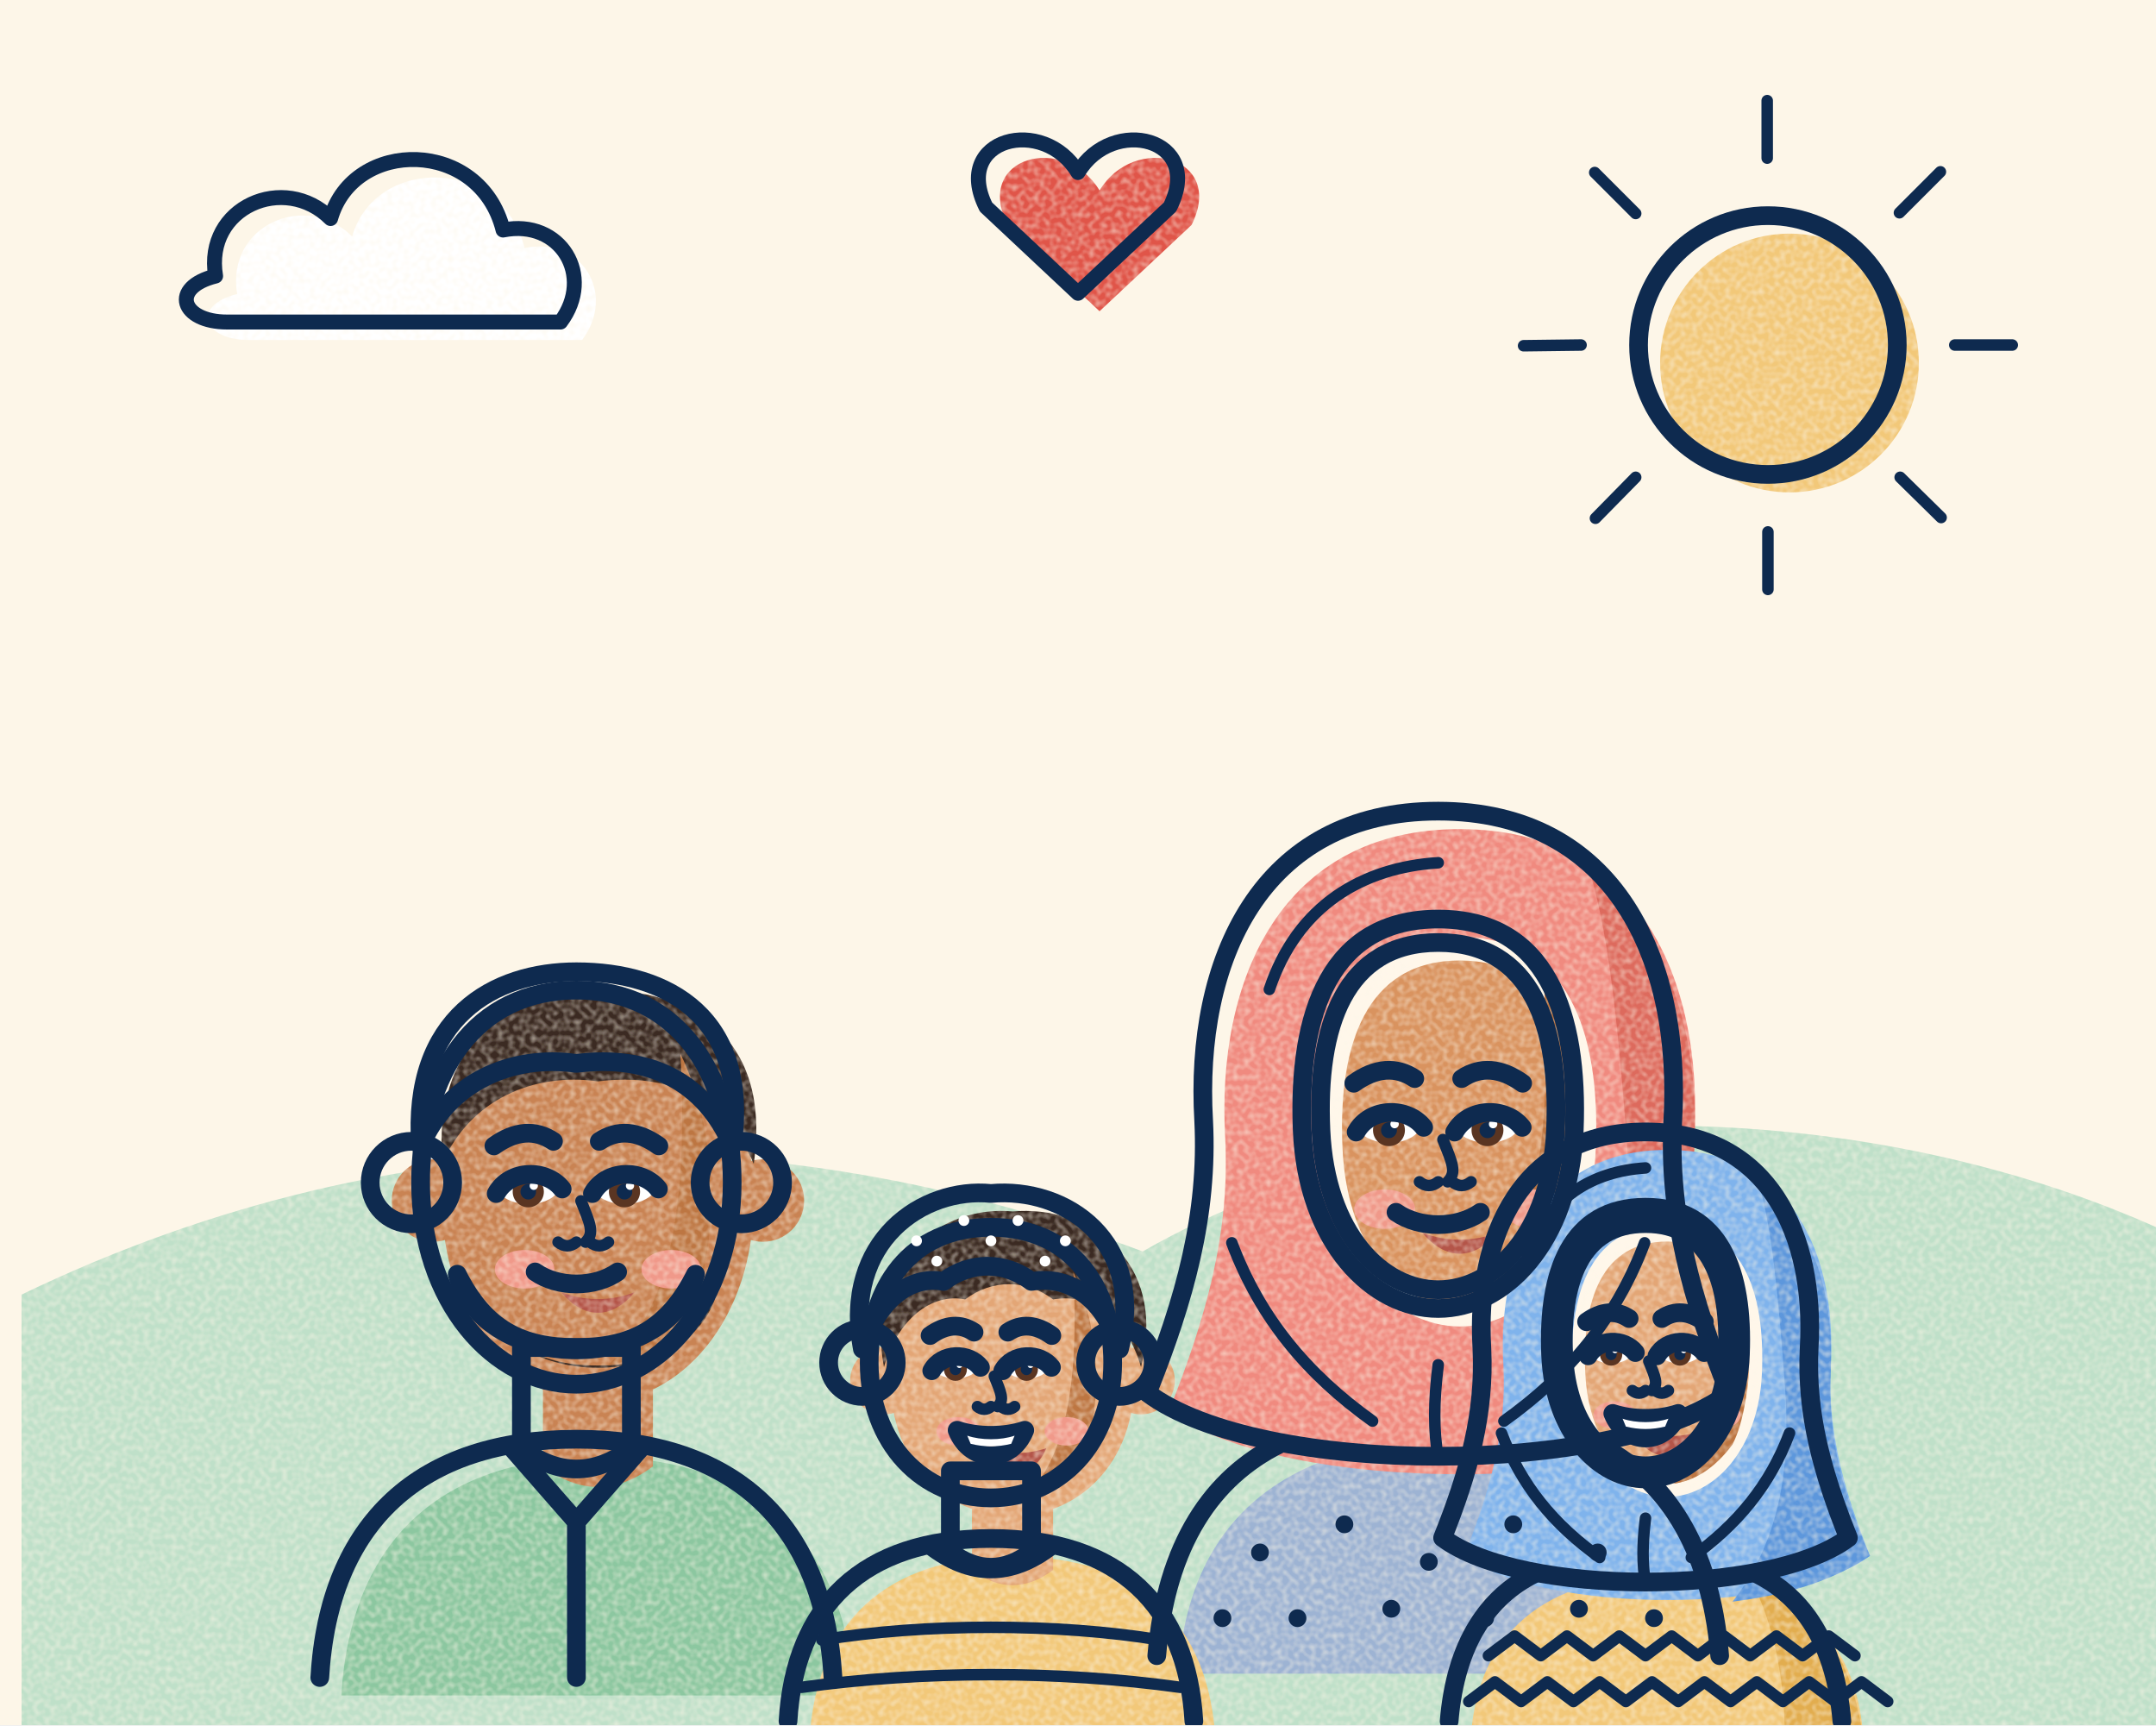
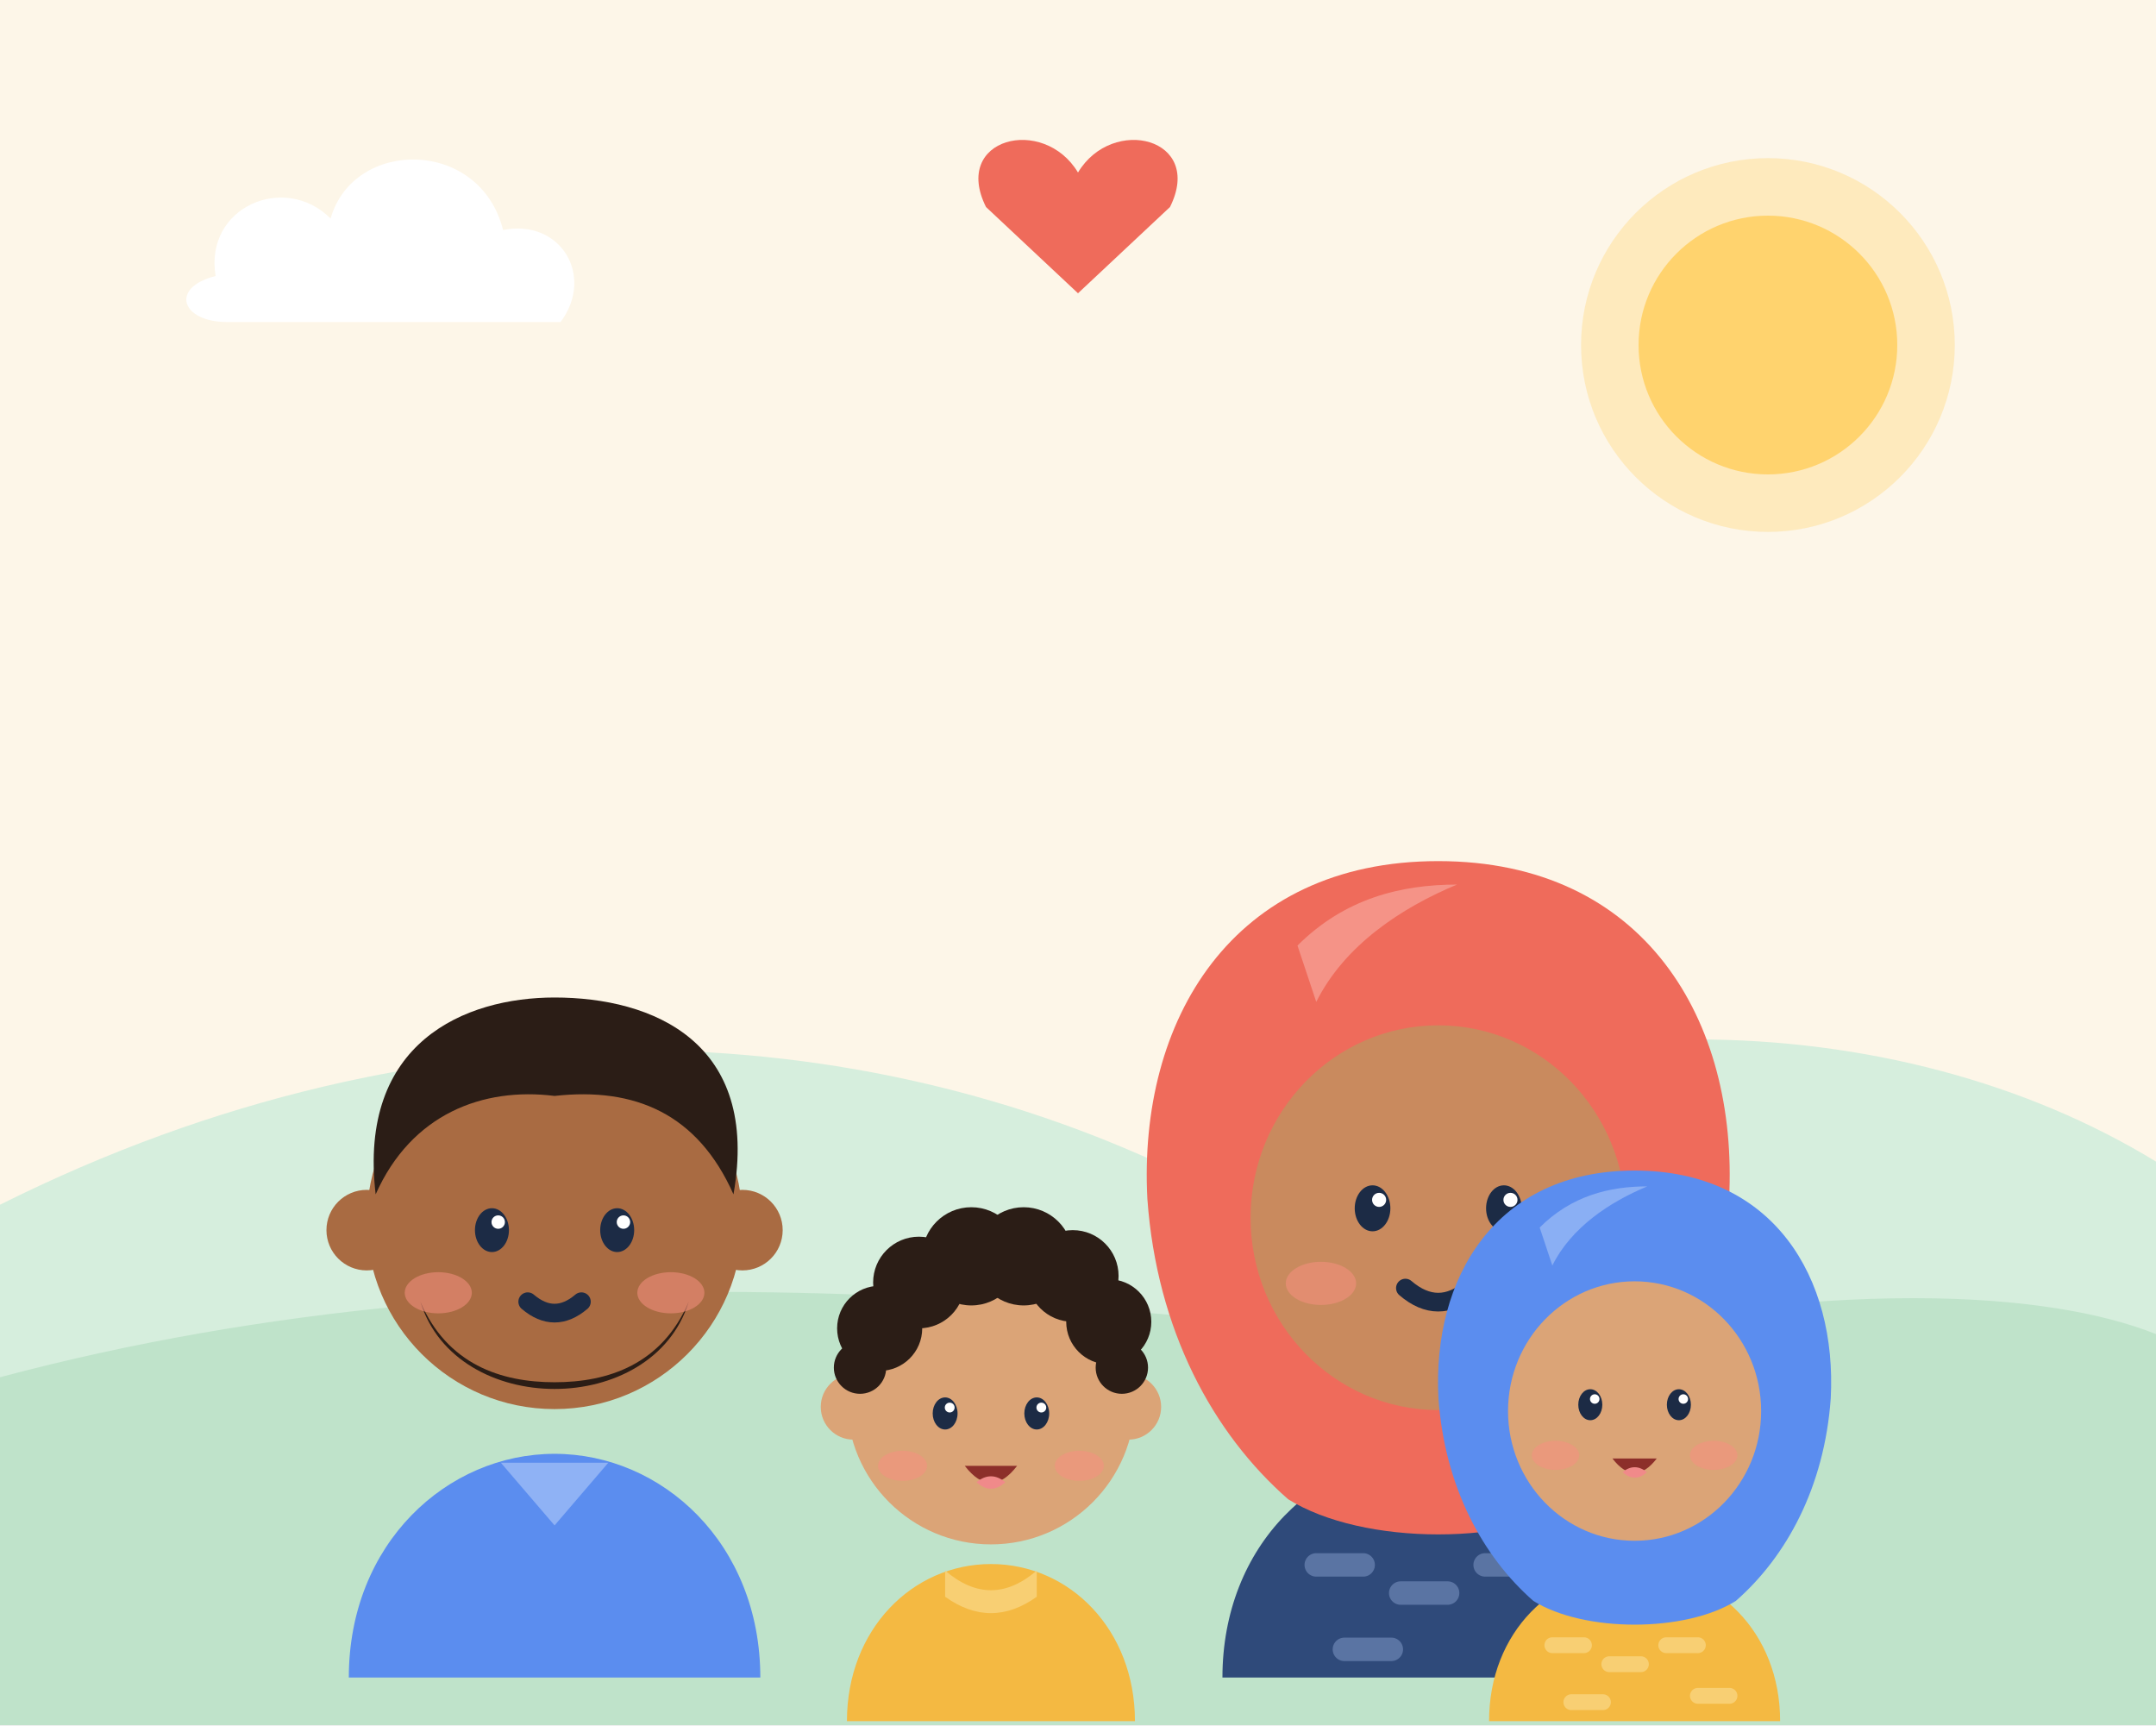
<svg xmlns="http://www.w3.org/2000/svg" viewBox="0 0 300 240" preserveAspectRatio="xMidYMid slice">
-   <defs>
-     <filter id="grain" x="0" y="0" width="100%" height="100%">
-       <feTurbulence type="fractalNoise" baseFrequency="1.3" numOctaves="1" seed="7" result="n" />
-       <feColorMatrix in="n" type="matrix" values="0 0 0 0 0  0 0 0 0 0  0 0 0 0 0  -1.1 0 0 0 1.42" result="m" />
-       <feComposite in="SourceGraphic" in2="m" operator="in" />
-     </filter>
-   </defs>
  <rect width="100%" height="100%" fill="#fdf6e8" />
-   <g transform="translate(3 2.5)" filter="url(#grain)">
-     <g transform="translate(246.0 48.0)">
-       <circle cx="0" cy="0" r="18" fill="#f2c879" />
-     </g>
-     <g transform="translate(30.0 38.4)">
-       <path transform="scale(0.8)" d="M0 0 C -2 -12 12 -18 20 -10 C 24 -24 46 -24 50 -8 C 60 -10 66 0 60 8 L 2 8 C -6 8 -8 2 0 0 Z" fill="#ffffff" />
-     </g>
-     <path d="M0 177.6 C 54.0 151.6 108.0 153.6 156.0 171.6 C 198.0 147.6 258.0 149.6 300.0 169.6 V 999 H 0 Z" fill="#bfe0c9" />
-     <g transform="translate(21.0 92.2) scale(0.759) translate(-6 18) scale(.84)">
-       <path d="M44 200 C 46 166 66 148 100 148 C 134 148 154 166 156 200 Z" fill="#8cc7a0" />
-     </g>
-     <g transform="translate(21.0 92.2) scale(0.759) translate(-6 18) scale(.84)">
-       <path d="M88 128 h24 v22 c -8 6 -16 6 -24 0 Z" fill="#c98352" />
-     </g>
-     <g transform="translate(21.0 92.2) scale(0.759) translate(-6 18) scale(.84)">
-       <circle cx="64" cy="92" r="9" fill="#c98352" />
-     </g>
-     <g transform="translate(21.0 92.2) scale(0.759) translate(-6 18) scale(.84)">
-       <circle cx="136" cy="92" r="9" fill="#c98352" />
-     </g>
-     <g transform="translate(21.0 92.2) scale(0.759) translate(-6 18) scale(.84)">
-       <path d="M100 50 C 78 50 66 68 66 92 C 66 118 82 136 100 136 C 118 136 134 118 134 92 C 134 68 122 50 100 50 Z" fill="#c98352" />
-     </g>
-     <g transform="translate(21.0 92.2) scale(0.759) translate(-6 18) scale(.84)">
-       <path d="M66 84 C 64 56 82 46 100 46 C 120 46 138 56 134 84 C 128 70 116 64 100 66 C 86 64 72 70 66 84 Z" fill="#3b2a22" />
-     </g>
-     <g transform="translate(21.0 92.2) scale(0.759) translate(-6 18) scale(.84)">
-       <path d="M74 112 C 80 134 120 134 126 112 C 120 124 112 128 100 128 C 88 128 80 124 74 112 Z" fill="#3b2a22" />
-     </g>
-     <g transform="translate(21.0 92.2) scale(0.759) translate(-6 18) scale(.84)">
-       <path d="M118 60 C 126 76 127 102 120 116 C 114 124 108 127 102 128 C 114 118 120 98 118 60 Z" fill="#bd7642" />
-     </g>
-     <g transform="translate(21.0 92.2) scale(0.759) translate(-6 18) scale(.84)">
-       <ellipse cx="84" cy="107" rx="6.5" ry="4.2" fill="#f0998a" />
-     </g>
-     <g transform="translate(21.0 92.2) scale(0.759) translate(-6 18) scale(.84)">
-       <ellipse cx="116" cy="107" rx="6.5" ry="4.2" fill="#f0998a" />
-     </g>
-     <g transform="translate(21.0 92.2) scale(0.759) translate(-6 18) scale(.84)">
-       <path d="M92 112 C 97 118 103 118 108 112 C 103 114 97 114 92 112 Z" fill="#b4554a" />
-     </g>
-     <g transform="translate(21.0 92.2) scale(0.759) translate(150 10) scale(.86)">
-       <path d="M40 200 C 42 168 62 150 100 150 C 138 150 158 168 160 200 Z" fill="#9db3d3" />
-     </g>
-     <g transform="translate(21.0 92.2) scale(0.759) translate(150 10) scale(.86)">
-       <path d="M126 152 C 144 158 156 172 160 200 L 136 200 C 136 180 132 164 126 152 Z" fill="#7f98c0" />
-     </g>
-     <g transform="translate(21.0 92.2) scale(0.759) translate(150 10) scale(.86)">
-       <path d="M100 20 C 62 20 48 52 50 86 C 51 106 46 124 38 144 C 62 162 138 162 162 144 C 154 124 149 106 150 86 C 152 52 138 20 100 20 Z" fill="#f08a7f" />
-     </g>
-     <g transform="translate(21.0 92.2) scale(0.759) translate(150 10) scale(.86)">
-       <path d="M128 30 C 146 44 151 66 150 88 C 149 108 154 126 162 144 C 150 152 136 156 120 158 C 134 140 138 118 136 92 C 134 64 132 44 128 30 Z" fill="#dd6a5d" />
-     </g>
-     <g transform="translate(21.0 92.2) scale(0.759) translate(150 10) scale(.86)">
-       <path d="M100 43 C 77 43 70 63 71 88 C 72 112 86 126 100 126 C 114 126 128 112 129 88 C 130 63 123 43 100 43 Z" fill="#fff7ea" />
-     </g>
-     <g transform="translate(21.0 92.2) scale(0.759) translate(150 10) scale(.86)">
-       <path d="M100 48 C 80 48 74 66 75 88 C 76 110 88 122 100 122 C 112 122 124 110 125 88 C 126 66 120 48 100 48 Z" fill="#d9935f" />
-     </g>
-     <g transform="translate(21.0 92.2) scale(0.759) translate(150 10) scale(.86)">
-       <path d="M118 54 C 126 70 127 96 120 110 C 114 118 108 121 102 122 C 114 112 120 92 118 54 Z" fill="#bd7642" />
-     </g>
-     <g transform="translate(21.0 92.2) scale(0.759) translate(150 10) scale(.86)">
-       <ellipse cx="84" cy="101" rx="6.5" ry="4.2" fill="#f0998a" />
-     </g>
-     <g transform="translate(21.0 92.2) scale(0.759) translate(150 10) scale(.86)">
-       <ellipse cx="116" cy="101" rx="6.5" ry="4.2" fill="#f0998a" />
-     </g>
-     <g transform="translate(21.0 92.2) scale(0.759) translate(150 10) scale(.86)">
-       <path d="M92 106 C 97 112 103 112 108 106 C 103 108 97 108 92 106 Z" fill="#b4554a" />
-     </g>
-     <g transform="translate(21.0 92.2) scale(0.759) translate(92 70) scale(.62)">
-       <path d="M40 200 C 42 166 62 146 100 146 C 138 146 158 166 160 200 Z" fill="#f2c879" />
-     </g>
-     <g transform="translate(21.0 92.2) scale(0.759) translate(92 70) scale(.62)">
-       <path d="M88 126 h24 v24 c -8 6 -16 6 -24 0 Z" fill="#e3a676" />
-     </g>
-     <g transform="translate(21.0 92.2) scale(0.759) translate(92 70) scale(.62)">
-       <circle cx="62" cy="94" r="10" fill="#e3a676" />
-     </g>
-     <g transform="translate(21.0 92.2) scale(0.759) translate(92 70) scale(.62)">
-       <circle cx="138" cy="94" r="10" fill="#e3a676" />
-     </g>
-     <g transform="translate(21.0 92.2) scale(0.759) translate(92 70) scale(.62)">
-       <path d="M100 54 C 76 54 64 72 64 94 C 64 118 80 134 100 134 C 120 134 136 118 136 94 C 136 72 124 54 100 54 Z" fill="#e3a676" />
-     </g>
-     <g transform="translate(21.0 92.2) scale(0.759) translate(92 70) scale(.62)">
-       <path d="M62 90 C 56 58 80 42 100 44 C 122 42 146 58 138 90 C 134 76 124 68 112 70 C 104 64 94 64 86 70 C 76 68 66 76 62 90 Z" fill="#3b2a22" />
-     </g>
-     <g transform="translate(21.0 92.2) scale(0.759) translate(92 70) scale(.62)">
-       <path d="M118 62 C 126 78 127 104 120 118 C 114 126 108 129 102 130 C 114 120 120 100 118 62 Z" fill="#bd7642" />
-     </g>
-     <g transform="translate(21.0 92.2) scale(0.759) translate(92 70) scale(.62)">
-       <ellipse cx="84" cy="109" rx="6.5" ry="4.2" fill="#f0998a" />
-     </g>
-     <g transform="translate(21.0 92.2) scale(0.759) translate(92 70) scale(.62)">
-       <ellipse cx="116" cy="109" rx="6.5" ry="4.2" fill="#f0998a" />
-     </g>
-     <g transform="translate(21.0 92.2) scale(0.759) translate(92 70) scale(.62)">
-       <path d="M90 114 C 94 124 106 124 110 114 C 104 116 96 116 90 114 Z" fill="#b4554a" />
-     </g>
-     <g transform="translate(21.0 92.2) scale(0.759) translate(214 74) scale(.6)">
-       <path d="M40 200 C 42 168 62 150 100 150 C 138 150 158 168 160 200 Z" fill="#f2c879" />
-     </g>
-     <g transform="translate(21.0 92.2) scale(0.759) translate(214 74) scale(.6)">
-       <path d="M126 152 C 144 158 156 172 160 200 L 136 200 C 136 180 132 164 126 152 Z" fill="#e2ad4f" />
-     </g>
-     <g transform="translate(21.0 92.2) scale(0.759) translate(214 74) scale(.6)">
-       <path d="M100 20 C 62 20 48 52 50 86 C 51 106 46 124 38 144 C 62 162 138 162 162 144 C 154 124 149 106 150 86 C 152 52 138 20 100 20 Z" fill="#7fb3ec" />
-     </g>
-     <g transform="translate(21.0 92.2) scale(0.759) translate(214 74) scale(.6)">
-       <path d="M128 30 C 146 44 151 66 150 88 C 149 108 154 126 162 144 C 150 152 136 156 120 158 C 134 140 138 118 136 92 C 134 64 132 44 128 30 Z" fill="#5d97dc" />
-     </g>
-     <g transform="translate(21.0 92.2) scale(0.759) translate(214 74) scale(.6)">
-       <path d="M100 43 C 77 43 70 63 71 88 C 72 112 86 126 100 126 C 114 126 128 112 129 88 C 130 63 123 43 100 43 Z" fill="#fff7ea" />
-     </g>
-     <g transform="translate(21.0 92.2) scale(0.759) translate(214 74) scale(.6)">
-       <path d="M100 48 C 80 48 74 66 75 88 C 76 110 88 122 100 122 C 112 122 124 110 125 88 C 126 66 120 48 100 48 Z" fill="#e3a676" />
-     </g>
-     <g transform="translate(21.0 92.2) scale(0.759) translate(214 74) scale(.6)">
-       <path d="M118 54 C 126 70 127 96 120 110 C 114 118 108 121 102 122 C 114 112 120 92 118 54 Z" fill="#bd7642" />
-     </g>
-     <g transform="translate(21.0 92.2) scale(0.759) translate(214 74) scale(.6)">
-       <ellipse cx="84" cy="101" rx="6.5" ry="4.2" fill="#f0998a" />
-     </g>
-     <g transform="translate(21.0 92.2) scale(0.759) translate(214 74) scale(.6)">
-       <ellipse cx="116" cy="101" rx="6.5" ry="4.2" fill="#f0998a" />
-     </g>
-     <g transform="translate(21.0 92.2) scale(0.759) translate(214 74) scale(.6)">
-       <path d="M90 106 C 94 116 106 116 110 106 C 104 108 96 108 90 106 Z" fill="#b4554a" />
-     </g>
-     <g transform="translate(150.0 28.8)">
-       <path transform="scale(0.8)" d="M0 -6 c -6 -10 -22 -6 -16 6 l 16 15 l 16 -15 c 6 -12 -10 -16 -16 -6 z" fill="#e0554a" />
-     </g>
+   <g transform="translate(246.0 48.0)">
+     <circle r="26" opacity=".35" fill="#ffd36e" />
  </g>
-   <g stroke-linecap="round" stroke-linejoin="round" vector-effect="non-scaling-stroke">
-     <g transform="translate(246.0 48.0)">
-       <circle cx="0" cy="0" r="18" fill="none" stroke="#0e2a4f" stroke-width="2.60" />
-     </g>
-     <g transform="translate(246.0 48.0)">
-       <path d="M26.0 0.0 L34.0 0.0 M18.4 18.4 L24.1 24.0 M0.0 26.0 L0.0 34.0 M-18.4 18.4 L-24.0 24.1 M-26.0 0.0 L-34.0 0.1 M-18.4 -18.3 L-24.1 -24.0 M-0.1 -26.0 L-0.1 -34.0 M18.3 -18.4 L24.0 -24.1 " fill="none" stroke="#0e2a4f" stroke-width="1.60" />
-     </g>
-     <g transform="translate(30.0 38.4)">
-       <path transform="scale(0.8)" d="M0 0 C -2 -12 12 -18 20 -10 C 24 -24 46 -24 50 -8 C 60 -10 66 0 60 8 L 2 8 C -6 8 -8 2 0 0 Z" fill="none" stroke="#0e2a4f" stroke-width="2.60" />
-     </g>
-     <g transform="translate(21.0 92.2) scale(0.759) translate(-6 18) scale(.84)">
-       <path d="M44 200 C 46 166 66 148 100 148 C 134 148 154 166 156 200" fill="none" stroke="#0e2a4f" stroke-width="4.08" />
-     </g>
-     <g transform="translate(21.0 92.2) scale(0.759) translate(-6 18) scale(.84)">
-       <path d="M86 150 L 100 166 L 114 150 M100 166 V 200" fill="none" stroke="#0e2a4f" stroke-width="4.08" />
-     </g>
-     <g transform="translate(21.0 92.2) scale(0.759) translate(-6 18) scale(.84)">
-       <circle cx="100" cy="178" r="2" fill="#0e2a4f" />
-       <circle cx="100" cy="190" r="2" fill="#0e2a4f" />
-     </g>
-     <g transform="translate(21.0 92.2) scale(0.759) translate(-6 18) scale(.84)">
-       <path d="M88 128 h24 v22 c -8 6 -16 6 -24 0 Z" fill="none" stroke="#0e2a4f" stroke-width="4.08" />
-     </g>
-     <g transform="translate(21.0 92.2) scale(0.759) translate(-6 18) scale(.84)">
-       <circle cx="64" cy="92" r="9" fill="none" stroke="#0e2a4f" stroke-width="4.08" />
-     </g>
-     <g transform="translate(21.0 92.2) scale(0.759) translate(-6 18) scale(.84)">
-       <circle cx="136" cy="92" r="9" fill="none" stroke="#0e2a4f" stroke-width="4.08" />
-     </g>
-     <g transform="translate(21.0 92.2) scale(0.759) translate(-6 18) scale(.84)">
-       <path d="M100 50 C 78 50 66 68 66 92 C 66 118 82 136 100 136 C 118 136 134 118 134 92 C 134 68 122 50 100 50 Z" fill="none" stroke="#0e2a4f" stroke-width="4.08" />
-     </g>
-     <g transform="translate(21.0 92.2) scale(0.759) translate(-6 18) scale(.84)">
-       <path d="M66 84 C 64 56 82 46 100 46 C 120 46 138 56 134 84 C 128 70 116 64 100 66 C 86 64 72 70 66 84 Z" fill="none" stroke="#0e2a4f" stroke-width="4.08" />
-     </g>
-     <g transform="translate(21.0 92.2) scale(0.759) translate(-6 18) scale(.84)">
-       <path d="M74 112 C 80 134 120 134 126 112 C 120 124 112 128 100 128 C 88 128 80 124 74 112 Z" fill="none" stroke="#0e2a4f" stroke-width="4.08" />
-     </g>
-     <g transform="translate(21.0 92.2) scale(0.759) translate(-6 18) scale(.84)">
-       <path d="M82 84 q7 -5 13 -1 M105 83 q6 -4 13 1" fill="none" stroke="#0e2a4f" stroke-width="4.08" />
-     </g>
-     <g transform="translate(21.0 92.2) scale(0.759) translate(-6 18) scale(.84)">
-       <path d="M83.0 94 C 85.5 89.4 93.5 89.4 96.0 94 C 93.5 97.6 85.5 97.6 83.0 94 Z" fill="#fff" />
-     </g>
-     <g transform="translate(21.0 92.2) scale(0.759) translate(-6 18) scale(.84)">
-       <circle cx="89.5" cy="94" r="3.4" fill="#5a3522" />
-     </g>
-     <g transform="translate(21.0 92.2) scale(0.759) translate(-6 18) scale(.84)">
-       <circle cx="89.5" cy="94" r="1.7" fill="#0e2a4f" />
-     </g>
-     <g transform="translate(21.0 92.2) scale(0.759) translate(-6 18) scale(.84)">
-       <circle cx="90.7" cy="92.7" r="0.9" fill="#fff" />
-     </g>
-     <g transform="translate(21.0 92.2) scale(0.759) translate(-6 18) scale(.84)">
-       <path d="M82.5 94.4 C 85.5 89 93.5 89 96.9 93.4" fill="none" stroke="#0e2a4f" stroke-width="4.08" />
-     </g>
-     <g transform="translate(21.0 92.2) scale(0.759) translate(-6 18) scale(.84)">
-       <path d="M104.0 94 C 106.5 89.4 114.5 89.4 117.0 94 C 114.5 97.6 106.5 97.6 104.0 94 Z" fill="#fff" />
-     </g>
-     <g transform="translate(21.0 92.2) scale(0.759) translate(-6 18) scale(.84)">
-       <circle cx="110.5" cy="94" r="3.4" fill="#5a3522" />
-     </g>
-     <g transform="translate(21.0 92.2) scale(0.759) translate(-6 18) scale(.84)">
-       <circle cx="110.5" cy="94" r="1.7" fill="#0e2a4f" />
-     </g>
-     <g transform="translate(21.0 92.2) scale(0.759) translate(-6 18) scale(.84)">
-       <circle cx="111.7" cy="92.7" r="0.9" fill="#fff" />
-     </g>
-     <g transform="translate(21.0 92.2) scale(0.759) translate(-6 18) scale(.84)">
-       <path d="M103.5 94.4 C 106.5 89 114.5 89 117.9 93.4" fill="none" stroke="#0e2a4f" stroke-width="4.08" />
-     </g>
-     <g transform="translate(21.0 92.2) scale(0.759) translate(-6 18) scale(.84)">
-       <path d="M101 96 C 103 101 104 103 102 105 M96 105 q2 1.6 4 0 M103 105 q2 1.6 4 0" fill="none" stroke="#0e2a4f" stroke-width="2.51" />
-     </g>
-     <g transform="translate(21.0 92.2) scale(0.759) translate(-6 18) scale(.84)">
-       <path d="M91 111.5 C 96 115 104 115 109 111.5" fill="none" stroke="#0e2a4f" stroke-width="4.08" />
-     </g>
-     <g transform="translate(21.0 92.2) scale(0.759) translate(150 10) scale(.86)">
-       <path d="M40 200 C 42 176 52 162 66 155 M160 200 C 158 176 148 162 134 155" fill="none" stroke="#0e2a4f" stroke-width="3.98" />
-     </g>
-     <g transform="translate(21.0 92.2) scale(0.759) translate(150 10) scale(.86)">
-       <circle cx="62" cy="178" r="1.9" fill="#0e2a4f" />
-       <circle cx="80" cy="172" r="1.9" fill="#0e2a4f" />
-       <circle cx="98" cy="180" r="1.9" fill="#0e2a4f" />
-       <circle cx="116" cy="172" r="1.9" fill="#0e2a4f" />
-       <circle cx="134" cy="178" r="1.9" fill="#0e2a4f" />
-       <circle cx="70" cy="192" r="1.9" fill="#0e2a4f" />
-       <circle cx="90" cy="190" r="1.9" fill="#0e2a4f" />
-       <circle cx="110" cy="192" r="1.9" fill="#0e2a4f" />
-       <circle cx="130" cy="190" r="1.9" fill="#0e2a4f" />
-       <circle cx="146" cy="192" r="1.9" fill="#0e2a4f" />
-       <circle cx="54" cy="192" r="1.9" fill="#0e2a4f" />
-     </g>
-     <g transform="translate(21.0 92.2) scale(0.759) translate(150 10) scale(.86)">
-       <path d="M100 20 C 62 20 48 52 50 86 C 51 106 46 124 38 144 C 62 162 138 162 162 144 C 154 124 149 106 150 86 C 152 52 138 20 100 20 Z" fill="none" stroke="#0e2a4f" stroke-width="3.98" />
-     </g>
-     <g transform="translate(21.0 92.2) scale(0.759) translate(150 10) scale(.86)">
-       <path d="M56 112 C 62 128 72 140 86 150 M144 112 C 138 128 128 140 114 150 M100 138 C 99 146 99 152 100 158" fill="none" stroke="#0e2a4f" stroke-width="2.45" />
-     </g>
-     <g transform="translate(21.0 92.2) scale(0.759) translate(150 10) scale(.86)">
-       <path d="M64 58 C 70 40 84 32 100 31" fill="none" stroke="#0e2a4f" stroke-width="2.45" />
-     </g>
-     <g transform="translate(21.0 92.2) scale(0.759) translate(150 10) scale(.86)">
-       <path d="M100 43 C 77 43 70 63 71 88 C 72 112 86 126 100 126 C 114 126 128 112 129 88 C 130 63 123 43 100 43 Z" fill="none" stroke="#0e2a4f" stroke-width="3.98" />
-     </g>
-     <g transform="translate(21.0 92.2) scale(0.759) translate(150 10) scale(.86)">
-       <path d="M100 48 C 80 48 74 66 75 88 C 76 110 88 122 100 122 C 112 122 124 110 125 88 C 126 66 120 48 100 48 Z" fill="none" stroke="#0e2a4f" stroke-width="3.98" />
-     </g>
-     <g transform="translate(21.0 92.2) scale(0.759) translate(150 10) scale(.86)">
-       <path d="M82 78 q7 -5 13 -1 M105 77 q6 -4 13 1" fill="none" stroke="#0e2a4f" stroke-width="3.98" />
-     </g>
-     <g transform="translate(21.0 92.2) scale(0.759) translate(150 10) scale(.86)">
-       <path d="M83.0 88 C 85.5 83.4 93.5 83.4 96.0 88 C 93.5 91.6 85.5 91.6 83.0 88 Z" fill="#fff" />
-     </g>
-     <g transform="translate(21.0 92.2) scale(0.759) translate(150 10) scale(.86)">
-       <circle cx="89.5" cy="88" r="3.4" fill="#5a3522" />
-     </g>
-     <g transform="translate(21.0 92.2) scale(0.759) translate(150 10) scale(.86)">
-       <circle cx="89.5" cy="88" r="1.7" fill="#0e2a4f" />
-     </g>
-     <g transform="translate(21.0 92.2) scale(0.759) translate(150 10) scale(.86)">
-       <circle cx="90.7" cy="86.7" r="0.9" fill="#fff" />
-     </g>
-     <g transform="translate(21.0 92.2) scale(0.759) translate(150 10) scale(.86)">
-       <path d="M82.5 88.4 C 85.5 83 93.5 83 96.9 87.4" fill="none" stroke="#0e2a4f" stroke-width="3.98" />
-     </g>
-     <g transform="translate(21.0 92.2) scale(0.759) translate(150 10) scale(.86)">
-       <path d="M104.0 88 C 106.5 83.4 114.5 83.4 117.0 88 C 114.5 91.6 106.5 91.6 104.0 88 Z" fill="#fff" />
-     </g>
-     <g transform="translate(21.0 92.2) scale(0.759) translate(150 10) scale(.86)">
-       <circle cx="110.5" cy="88" r="3.4" fill="#5a3522" />
-     </g>
-     <g transform="translate(21.0 92.2) scale(0.759) translate(150 10) scale(.86)">
-       <circle cx="110.5" cy="88" r="1.7" fill="#0e2a4f" />
-     </g>
-     <g transform="translate(21.0 92.2) scale(0.759) translate(150 10) scale(.86)">
-       <circle cx="111.7" cy="86.7" r="0.9" fill="#fff" />
-     </g>
-     <g transform="translate(21.0 92.2) scale(0.759) translate(150 10) scale(.86)">
-       <path d="M103.5 88.4 C 106.5 83 114.5 83 117.9 87.4" fill="none" stroke="#0e2a4f" stroke-width="3.98" />
-     </g>
-     <g transform="translate(21.0 92.2) scale(0.759) translate(150 10) scale(.86)">
-       <path d="M101 90 C 103 95 104 97 102 99 M96 99 q2 1.6 4 0 M103 99 q2 1.6 4 0" fill="none" stroke="#0e2a4f" stroke-width="2.45" />
-     </g>
-     <g transform="translate(21.0 92.2) scale(0.759) translate(150 10) scale(.86)">
-       <path d="M91 105.5 C 96 109 104 109 109 105.5" fill="none" stroke="#0e2a4f" stroke-width="3.98" />
-     </g>
-     <g transform="translate(21.0 92.2) scale(0.759) translate(92 70) scale(.62)">
-       <path d="M40 200 C 42 166 62 146 100 146 C 138 146 158 166 160 200" fill="none" stroke="#0e2a4f" stroke-width="5.53" />
-     </g>
-     <g transform="translate(21.0 92.2) scale(0.759) translate(92 70) scale(.62)">
-       <path d="M50 176 C 80 171 120 171 150 176 M44 190 C 80 185 120 185 156 190" fill="none" stroke="#0e2a4f" stroke-width="3.40" />
-     </g>
-     <g transform="translate(21.0 92.2) scale(0.759) translate(92 70) scale(.62)">
-       <path d="M88 126 h24 v24 c -8 6 -16 6 -24 0 Z" fill="none" stroke="#0e2a4f" stroke-width="5.53" />
-     </g>
-     <g transform="translate(21.0 92.2) scale(0.759) translate(92 70) scale(.62)">
-       <path d="M82 148 q18 14 36 0" fill="none" stroke="#0e2a4f" stroke-width="5.53" />
-     </g>
-     <g transform="translate(21.0 92.2) scale(0.759) translate(92 70) scale(.62)">
-       <circle cx="62" cy="94" r="10" fill="none" stroke="#0e2a4f" stroke-width="5.53" />
-     </g>
-     <g transform="translate(21.0 92.2) scale(0.759) translate(92 70) scale(.62)">
-       <circle cx="138" cy="94" r="10" fill="none" stroke="#0e2a4f" stroke-width="5.53" />
-     </g>
-     <g transform="translate(21.0 92.2) scale(0.759) translate(92 70) scale(.62)">
-       <path d="M100 54 C 76 54 64 72 64 94 C 64 118 80 134 100 134 C 120 134 136 118 136 94 C 136 72 124 54 100 54 Z" fill="none" stroke="#0e2a4f" stroke-width="5.53" />
-     </g>
-     <g transform="translate(21.0 92.2) scale(0.759) translate(92 70) scale(.62)">
-       <path d="M62 90 C 56 58 80 42 100 44 C 122 42 146 58 138 90 C 134 76 124 68 112 70 C 104 64 94 64 86 70 C 76 68 66 76 62 90 Z" fill="none" stroke="#0e2a4f" stroke-width="5.53" />
-     </g>
-     <g transform="translate(21.0 92.2) scale(0.759) translate(92 70) scale(.62)">
-       <circle cx="78" cy="58" r="1.6" fill="#fff" />
-       <circle cx="92" cy="52" r="1.6" fill="#fff" />
-       <circle cx="108" cy="52" r="1.6" fill="#fff" />
-       <circle cx="122" cy="58" r="1.6" fill="#fff" />
-       <circle cx="84" cy="64" r="1.6" fill="#fff" />
-       <circle cx="116" cy="64" r="1.6" fill="#fff" />
-       <circle cx="100" cy="58" r="1.6" fill="#fff" />
-     </g>
-     <g transform="translate(21.0 92.2) scale(0.759) translate(92 70) scale(.62)">
-       <path d="M82 86 q7 -5 13 -1 M105 85 q6 -4 13 1" fill="none" stroke="#0e2a4f" stroke-width="5.53" />
-     </g>
-     <g transform="translate(21.0 92.2) scale(0.759) translate(92 70) scale(.62)">
-       <path d="M83.0 96 C 85.5 91.4 93.5 91.4 96.0 96 C 93.5 99.6 85.5 99.6 83.0 96 Z" fill="#fff" />
-     </g>
-     <g transform="translate(21.0 92.2) scale(0.759) translate(92 70) scale(.62)">
-       <circle cx="89.5" cy="96" r="3.4" fill="#5a3522" />
-     </g>
-     <g transform="translate(21.0 92.2) scale(0.759) translate(92 70) scale(.62)">
-       <circle cx="89.5" cy="96" r="1.7" fill="#0e2a4f" />
-     </g>
-     <g transform="translate(21.0 92.2) scale(0.759) translate(92 70) scale(.62)">
-       <circle cx="90.7" cy="94.7" r="0.9" fill="#fff" />
-     </g>
-     <g transform="translate(21.0 92.2) scale(0.759) translate(92 70) scale(.62)">
-       <path d="M82.5 96.4 C 85.5 91 93.5 91 96.9 95.4" fill="none" stroke="#0e2a4f" stroke-width="5.53" />
-     </g>
-     <g transform="translate(21.0 92.2) scale(0.759) translate(92 70) scale(.62)">
-       <path d="M104.0 96 C 106.5 91.4 114.5 91.4 117.0 96 C 114.5 99.6 106.5 99.6 104.0 96 Z" fill="#fff" />
-     </g>
-     <g transform="translate(21.0 92.2) scale(0.759) translate(92 70) scale(.62)">
-       <circle cx="110.5" cy="96" r="3.4" fill="#5a3522" />
-     </g>
-     <g transform="translate(21.0 92.2) scale(0.759) translate(92 70) scale(.62)">
-       <circle cx="110.5" cy="96" r="1.7" fill="#0e2a4f" />
-     </g>
-     <g transform="translate(21.0 92.2) scale(0.759) translate(92 70) scale(.62)">
-       <circle cx="111.7" cy="94.7" r="0.9" fill="#fff" />
-     </g>
-     <g transform="translate(21.0 92.2) scale(0.759) translate(92 70) scale(.62)">
-       <path d="M103.5 96.4 C 106.5 91 114.5 91 117.9 95.4" fill="none" stroke="#0e2a4f" stroke-width="5.53" />
-     </g>
-     <g transform="translate(21.0 92.2) scale(0.759) translate(92 70) scale(.62)">
-       <path d="M101 98 C 103 103 104 105 102 107 M96 107 q2 1.6 4 0 M103 107 q2 1.6 4 0" fill="none" stroke="#0e2a4f" stroke-width="3.40" />
-     </g>
-     <g transform="translate(21.0 92.2) scale(0.759) translate(92 70) scale(.62)">
-       <path d="M90 114 C 94 124 106 124 110 114 C 104 116 96 116 90 114 Z" fill="none" stroke="#0e2a4f" stroke-width="5.53" />
-     </g>
-     <g transform="translate(21.0 92.2) scale(0.759) translate(92 70) scale(.62)">
-       <path d="M93 115.6 C 97 117 103 117 107 115.6 L 106 118 C 102 119 98 119 94 118 Z" fill="#fff" />
-     </g>
-     <g transform="translate(21.0 92.2) scale(0.759) translate(214 74) scale(.6)">
-       <path d="M40 200 C 42 176 52 162 66 155 M160 200 C 158 176 148 162 134 155" fill="none" stroke="#0e2a4f" stroke-width="5.71" />
-     </g>
-     <g transform="translate(21.0 92.2) scale(0.759) translate(214 74) scale(.6)">
-       <path d="M52 180 l8 -6 8 6 8 -6 8 6 8 -6 8 6 8 -6 8 6 8 -6 8 6 8 -6 8 6 8 -6 8 6" fill="none" stroke="#0e2a4f" stroke-width="3.51" />
-     </g>
-     <g transform="translate(21.0 92.2) scale(0.759) translate(214 74) scale(.6)">
-       <path d="M46 194 l8 -6 8 6 8 -6 8 6 8 -6 8 6 8 -6 8 6 8 -6 8 6 8 -6 8 6 8 -6 8 6 8 -6 8 6" fill="none" stroke="#0e2a4f" stroke-width="3.51" />
-     </g>
-     <g transform="translate(21.0 92.2) scale(0.759) translate(214 74) scale(.6)">
-       <path d="M100 20 C 62 20 48 52 50 86 C 51 106 46 124 38 144 C 62 162 138 162 162 144 C 154 124 149 106 150 86 C 152 52 138 20 100 20 Z" fill="none" stroke="#0e2a4f" stroke-width="5.71" />
-     </g>
-     <g transform="translate(21.0 92.2) scale(0.759) translate(214 74) scale(.6)">
-       <path d="M56 112 C 62 128 72 140 86 150 M144 112 C 138 128 128 140 114 150 M100 138 C 99 146 99 152 100 158" fill="none" stroke="#0e2a4f" stroke-width="3.51" />
-     </g>
-     <g transform="translate(21.0 92.2) scale(0.759) translate(214 74) scale(.6)">
-       <path d="M64 58 C 70 40 84 32 100 31" fill="none" stroke="#0e2a4f" stroke-width="3.51" />
-     </g>
-     <g transform="translate(21.0 92.2) scale(0.759) translate(214 74) scale(.6)">
-       <path d="M100 43 C 77 43 70 63 71 88 C 72 112 86 126 100 126 C 114 126 128 112 129 88 C 130 63 123 43 100 43 Z" fill="none" stroke="#0e2a4f" stroke-width="5.71" />
-     </g>
-     <g transform="translate(21.0 92.2) scale(0.759) translate(214 74) scale(.6)">
-       <path d="M100 48 C 80 48 74 66 75 88 C 76 110 88 122 100 122 C 112 122 124 110 125 88 C 126 66 120 48 100 48 Z" fill="none" stroke="#0e2a4f" stroke-width="5.71" />
-     </g>
-     <g transform="translate(21.0 92.2) scale(0.759) translate(214 74) scale(.6)">
-       <path d="M82 78 q7 -5 13 -1 M105 77 q6 -4 13 1" fill="none" stroke="#0e2a4f" stroke-width="5.71" />
-     </g>
-     <g transform="translate(21.0 92.2) scale(0.759) translate(214 74) scale(.6)">
-       <path d="M83.0 88 C 85.5 83.4 93.5 83.4 96.0 88 C 93.5 91.6 85.5 91.6 83.0 88 Z" fill="#fff" />
-     </g>
-     <g transform="translate(21.0 92.2) scale(0.759) translate(214 74) scale(.6)">
-       <circle cx="89.5" cy="88" r="3.4" fill="#5a3522" />
-     </g>
-     <g transform="translate(21.0 92.2) scale(0.759) translate(214 74) scale(.6)">
-       <circle cx="89.5" cy="88" r="1.7" fill="#0e2a4f" />
-     </g>
-     <g transform="translate(21.0 92.2) scale(0.759) translate(214 74) scale(.6)">
-       <circle cx="90.7" cy="86.7" r="0.9" fill="#fff" />
-     </g>
-     <g transform="translate(21.0 92.2) scale(0.759) translate(214 74) scale(.6)">
-       <path d="M82.5 88.4 C 85.5 83 93.5 83 96.9 87.4" fill="none" stroke="#0e2a4f" stroke-width="5.71" />
-     </g>
-     <g transform="translate(21.0 92.2) scale(0.759) translate(214 74) scale(.6)">
-       <path d="M104.0 88 C 106.5 83.4 114.5 83.4 117.0 88 C 114.5 91.6 106.5 91.6 104.0 88 Z" fill="#fff" />
-     </g>
-     <g transform="translate(21.0 92.2) scale(0.759) translate(214 74) scale(.6)">
-       <circle cx="110.5" cy="88" r="3.4" fill="#5a3522" />
-     </g>
-     <g transform="translate(21.0 92.2) scale(0.759) translate(214 74) scale(.6)">
-       <circle cx="110.5" cy="88" r="1.7" fill="#0e2a4f" />
-     </g>
-     <g transform="translate(21.0 92.2) scale(0.759) translate(214 74) scale(.6)">
-       <circle cx="111.7" cy="86.7" r="0.9" fill="#fff" />
-     </g>
-     <g transform="translate(21.0 92.2) scale(0.759) translate(214 74) scale(.6)">
-       <path d="M103.5 88.4 C 106.5 83 114.5 83 117.9 87.4" fill="none" stroke="#0e2a4f" stroke-width="5.71" />
-     </g>
-     <g transform="translate(21.0 92.2) scale(0.759) translate(214 74) scale(.6)">
-       <path d="M101 90 C 103 95 104 97 102 99 M96 99 q2 1.6 4 0 M103 99 q2 1.6 4 0" fill="none" stroke="#0e2a4f" stroke-width="3.51" />
-     </g>
-     <g transform="translate(21.0 92.2) scale(0.759) translate(214 74) scale(.6)">
-       <path d="M90 106 C 94 116 106 116 110 106 C 104 108 96 108 90 106 Z" fill="none" stroke="#0e2a4f" stroke-width="5.71" />
-     </g>
-     <g transform="translate(21.0 92.2) scale(0.759) translate(214 74) scale(.6)">
-       <path d="M93 107.6 C 97 109 103 109 107 107.6 L 106 110 C 102 111 98 111 94 110 Z" fill="#fff" />
-     </g>
-     <g transform="translate(150.0 28.8)">
-       <path transform="scale(0.8)" d="M0 -6 c -6 -10 -22 -6 -16 6 l 16 15 l 16 -15 c 6 -12 -10 -16 -16 -6 z" fill="none" stroke="#0e2a4f" stroke-width="2.60" />
-     </g>
+   <g transform="translate(246.0 48.0)">
+     <circle r="18" fill="#ffd36e" />
+   </g>
+   <g transform="translate(30.0 38.4)">
+     <path transform="scale(0.8)" d="M0 0 C -2 -12 12 -18 20 -10 C 24 -24 46 -24 50 -8 C 60 -10 66 0 60 8 L 2 8 C -6 8 -8 2 0 0 Z" fill="#ffffff" />
+   </g>
+   <path d="M0 167.6 C 60.0 137.6 120.0 141.6 165.0 163.6 C 210.0 137.6 264.0 139.6 300.0 161.6 V 999 H 0 Z" fill="#d6eedd" />
+   <path d="M0 191.6 C 75.0 171.6 150.0 181.6 210.0 187.6 C 255.0 177.6 285.0 179.6 300.0 185.6 V 999 H 0 Z" fill="#bfe3ca" />
+   <g transform="translate(21.0 92.2) scale(0.759) translate(-8.0 22.0) scale(0.820)">
+     <path d="M54 200 C 54 170 76 150 100 150 C 124 150 146 170 146 200 Z" fill="#5b8def" />
+   </g>
+   <g transform="translate(21.0 92.2) scale(0.759) translate(-8.0 22.0) scale(0.820)">
+     <path d="M88 152 L 100 166 L 112 152 Z" fill="#8fb2f5" />
+   </g>
+   <g transform="translate(21.0 92.2) scale(0.759) translate(-8.0 22.0) scale(0.820)">
+     <circle cx="58" cy="100" r="9" fill="#a96b42" />
+   </g>
+   <g transform="translate(21.0 92.2) scale(0.759) translate(-8.0 22.0) scale(0.820)">
+     <circle cx="142" cy="100" r="9" fill="#a96b42" />
+   </g>
+   <g transform="translate(21.0 92.2) scale(0.759) translate(-8.0 22.0) scale(0.820)">
+     <circle cx="100" cy="98" r="42" fill="#a96b42" />
+   </g>
+   <g transform="translate(21.0 92.2) scale(0.759) translate(-8.0 22.0) scale(0.820)">
+     <path d="M60 92 C 56 58 80 48 100 48 C 122 48 146 58 140 92 C 132 74 118 68 100 70 C 84 68 68 74 60 92 Z" fill="#2b1d16" />
+   </g>
+   <g transform="translate(21.0 92.2) scale(0.759) translate(-8.0 22.0) scale(0.820)">
+     <path d="M70 116 C 78 142 122 142 130 116 C 124 130 112 134 100 134 C 88 134 76 130 70 116 Z" fill="#2b1d16" />
+   </g>
+   <g transform="translate(21.0 92.2) scale(0.759) translate(-8.0 22.0) scale(0.820)">
+     <ellipse cx="86" cy="100" rx="3.8" ry="4.9" fill="#1c2b45" />
+   </g>
+   <g transform="translate(21.0 92.2) scale(0.759) translate(-8.0 22.0) scale(0.820)">
+     <circle cx="87.4" cy="98.2" r="1.5" fill="#fff" />
+   </g>
+   <g transform="translate(21.0 92.2) scale(0.759) translate(-8.0 22.0) scale(0.820)">
+     <ellipse cx="114" cy="100" rx="3.8" ry="4.9" fill="#1c2b45" />
+   </g>
+   <g transform="translate(21.0 92.2) scale(0.759) translate(-8.0 22.0) scale(0.820)">
+     <circle cx="115.4" cy="98.2" r="1.5" fill="#fff" />
+   </g>
+   <g transform="translate(21.0 92.2) scale(0.759) translate(-8.0 22.0) scale(0.820)">
+     <ellipse cx="74" cy="114" rx="7.5" ry="4.6" opacity=".55" fill="#f58f80" />
+   </g>
+   <g transform="translate(21.0 92.2) scale(0.759) translate(-8.0 22.0) scale(0.820)">
+     <ellipse cx="126" cy="114" rx="7.5" ry="4.6" opacity=".55" fill="#f58f80" />
+   </g>
+   <g transform="translate(21.0 92.2) scale(0.759) translate(-8.0 22.0) scale(0.820)">
+     <path d="M94 116 q6 5.1 12 0" fill="none" stroke="#1c2b45" stroke-width="4.18" stroke-linecap="round" stroke-linejoin="round" />
+   </g>
+   <g transform="translate(21.0 92.2) scale(0.759) translate(150.0 14.0) scale(0.860)">
+     <path d="M54 200 C 54 172 74 152 100 152 C 126 152 146 172 146 200 Z" fill="#2f4a7a" />
+   </g>
+   <g transform="translate(21.0 92.2) scale(0.759) translate(150.0 14.0) scale(0.860)">
+     <path d="M74 176 h10 M92 182 h10 M110 176 h10 M120 192 h10 M80 194 h10" stroke="#5a74a3" stroke-width="5" stroke-linecap="round" fill="#5a74a3" />
+   </g>
+   <g transform="translate(21.0 92.2) scale(0.759) translate(150.0 14.0) scale(0.860)">
+     <path d="M100 26 C 56 26 36 60 38 98 C 40 126 52 148 68 162 C 84 172 116 172 132 162 C 148 148 160 126 162 98 C 164 60 144 26 100 26 Z" fill="#ef6b5b" />
+   </g>
+   <g transform="translate(21.0 92.2) scale(0.759) translate(150.0 14.0) scale(0.860)">
+     <path d="M70 44 C 80 34 92 31 104 31 C 92 36 80 44 74 56 Z" opacity=".9" fill="#f6988c" />
+   </g>
+   <g transform="translate(21.0 92.2) scale(0.759) translate(150.0 14.0) scale(0.860)">
+     <ellipse cx="100" cy="102" rx="40" ry="41" fill="#c98a5e" />
+   </g>
+   <g transform="translate(21.0 92.2) scale(0.759) translate(150.0 14.0) scale(0.860)">
+     <ellipse cx="86" cy="100" rx="3.8" ry="4.9" fill="#1c2b45" />
+   </g>
+   <g transform="translate(21.0 92.2) scale(0.759) translate(150.0 14.0) scale(0.860)">
+     <circle cx="87.4" cy="98.2" r="1.5" fill="#fff" />
+   </g>
+   <g transform="translate(21.0 92.2) scale(0.759) translate(150.0 14.0) scale(0.860)">
+     <ellipse cx="114" cy="100" rx="3.8" ry="4.9" fill="#1c2b45" />
+   </g>
+   <g transform="translate(21.0 92.2) scale(0.759) translate(150.0 14.0) scale(0.860)">
+     <circle cx="115.4" cy="98.2" r="1.5" fill="#fff" />
+   </g>
+   <g transform="translate(21.0 92.2) scale(0.759) translate(150.0 14.0) scale(0.860)">
+     <ellipse cx="75" cy="116" rx="7.5" ry="4.6" opacity=".55" fill="#f58f80" />
+   </g>
+   <g transform="translate(21.0 92.2) scale(0.759) translate(150.0 14.0) scale(0.860)">
+     <ellipse cx="125" cy="116" rx="7.5" ry="4.6" opacity=".55" fill="#f58f80" />
+   </g>
+   <g transform="translate(21.0 92.2) scale(0.759) translate(150.0 14.0) scale(0.860)">
+     <path d="M93 117 q7 6.0 14 0" fill="none" stroke="#1c2b45" stroke-width="3.98" stroke-linecap="round" stroke-linejoin="round" />
+   </g>
+   <g transform="translate(21.0 92.2) scale(0.759) translate(94.0 74.0) scale(0.600)">
+     <path d="M56 200 C 56 172 76 152 100 152 C 124 152 144 172 144 200 Z" fill="#f4b942" />
+   </g>
+   <g transform="translate(21.0 92.2) scale(0.759) translate(94.0 74.0) scale(0.600)">
+     <path d="M86 154 q14 12 28 0 v8 q-14 10 -28 0 Z" fill="#f8cf73" />
+   </g>
+   <g transform="translate(21.0 92.2) scale(0.759) translate(94.0 74.0) scale(0.600)">
+     <circle cx="58" cy="104" r="10" fill="#dba477" />
+   </g>
+   <g transform="translate(21.0 92.2) scale(0.759) translate(94.0 74.0) scale(0.600)">
+     <circle cx="142" cy="104" r="10" fill="#dba477" />
+   </g>
+   <g transform="translate(21.0 92.2) scale(0.759) translate(94.0 74.0) scale(0.600)">
+     <circle cx="100" cy="102" r="44" fill="#dba477" />
+   </g>
+   <g transform="translate(21.0 92.2) scale(0.759) translate(94.0 74.0) scale(0.600)">
+     <circle cx="66" cy="80" r="13" fill="#2b1d16" />
+     <circle cx="78" cy="66" r="14" fill="#2b1d16" />
+     <circle cx="94" cy="58" r="15" fill="#2b1d16" />
+     <circle cx="110" cy="58" r="15" fill="#2b1d16" />
+     <circle cx="125" cy="64" r="14" fill="#2b1d16" />
+     <circle cx="136" cy="78" r="13" fill="#2b1d16" />
+     <circle cx="140" cy="92" r="8" fill="#2b1d16" />
+     <circle cx="60" cy="92" r="8" fill="#2b1d16" />
+   </g>
+   <g transform="translate(21.0 92.2) scale(0.759) translate(94.0 74.0) scale(0.600)">
+     <ellipse cx="86" cy="106" rx="3.8" ry="4.9" fill="#1c2b45" />
+   </g>
+   <g transform="translate(21.0 92.2) scale(0.759) translate(94.0 74.0) scale(0.600)">
+     <circle cx="87.4" cy="104.2" r="1.5" fill="#fff" />
+   </g>
+   <g transform="translate(21.0 92.2) scale(0.759) translate(94.0 74.0) scale(0.600)">
+     <ellipse cx="114" cy="106" rx="3.8" ry="4.9" fill="#1c2b45" />
+   </g>
+   <g transform="translate(21.0 92.2) scale(0.759) translate(94.0 74.0) scale(0.600)">
+     <circle cx="115.4" cy="104.2" r="1.5" fill="#fff" />
+   </g>
+   <g transform="translate(21.0 92.2) scale(0.759) translate(94.0 74.0) scale(0.600)">
+     <ellipse cx="73" cy="122" rx="7.5" ry="4.6" opacity=".55" fill="#f58f80" />
+   </g>
+   <g transform="translate(21.0 92.2) scale(0.759) translate(94.0 74.0) scale(0.600)">
+     <ellipse cx="127" cy="122" rx="7.5" ry="4.6" opacity=".55" fill="#f58f80" />
+   </g>
+   <g transform="translate(21.0 92.2) scale(0.759) translate(94.0 74.0) scale(0.600)">
+     <path d="M92 122 q8 10.4 16 0 Z" fill="#8c2f2a" />
+   </g>
+   <g transform="translate(21.0 92.2) scale(0.759) translate(94.0 74.0) scale(0.600)">
+     <path d="M95.6 127.0 q4.4 4.0 8.8 0 q-4.4 -3.6 -8.8 0 Z" fill="#f08a8a" />
+   </g>
+   <g transform="translate(21.0 92.2) scale(0.759) translate(214.0 78.0) scale(0.580)">
+     <path d="M54 200 C 54 172 74 152 100 152 C 126 152 146 172 146 200 Z" fill="#f4b942" />
+   </g>
+   <g transform="translate(21.0 92.2) scale(0.759) translate(214.0 78.0) scale(0.580)">
+     <path d="M74 176 h10 M92 182 h10 M110 176 h10 M120 192 h10 M80 194 h10" stroke="#f8cf73" stroke-width="5" stroke-linecap="round" fill="#f8cf73" />
+   </g>
+   <g transform="translate(21.0 92.2) scale(0.759) translate(214.0 78.0) scale(0.580)">
+     <path d="M100 26 C 56 26 36 60 38 98 C 40 126 52 148 68 162 C 84 172 116 172 132 162 C 148 148 160 126 162 98 C 164 60 144 26 100 26 Z" fill="#5b8def" />
+   </g>
+   <g transform="translate(21.0 92.2) scale(0.759) translate(214.0 78.0) scale(0.580)">
+     <path d="M70 44 C 80 34 92 31 104 31 C 92 36 80 44 74 56 Z" opacity=".9" fill="#8fb2f5" />
+   </g>
+   <g transform="translate(21.0 92.2) scale(0.759) translate(214.0 78.0) scale(0.580)">
+     <ellipse cx="100" cy="102" rx="40" ry="41" fill="#dba477" />
+   </g>
+   <g transform="translate(21.0 92.2) scale(0.759) translate(214.0 78.0) scale(0.580)">
+     <ellipse cx="86" cy="100" rx="3.8" ry="4.9" fill="#1c2b45" />
+   </g>
+   <g transform="translate(21.0 92.2) scale(0.759) translate(214.0 78.0) scale(0.580)">
+     <circle cx="87.4" cy="98.2" r="1.5" fill="#fff" />
+   </g>
+   <g transform="translate(21.0 92.2) scale(0.759) translate(214.0 78.0) scale(0.580)">
+     <ellipse cx="114" cy="100" rx="3.8" ry="4.9" fill="#1c2b45" />
+   </g>
+   <g transform="translate(21.0 92.2) scale(0.759) translate(214.0 78.0) scale(0.580)">
+     <circle cx="115.4" cy="98.2" r="1.5" fill="#fff" />
+   </g>
+   <g transform="translate(21.0 92.2) scale(0.759) translate(214.0 78.0) scale(0.580)">
+     <ellipse cx="75" cy="116" rx="7.5" ry="4.6" opacity=".55" fill="#f58f80" />
+   </g>
+   <g transform="translate(21.0 92.2) scale(0.759) translate(214.0 78.0) scale(0.580)">
+     <ellipse cx="125" cy="116" rx="7.5" ry="4.6" opacity=".55" fill="#f58f80" />
+   </g>
+   <g transform="translate(21.0 92.2) scale(0.759) translate(214.0 78.0) scale(0.580)">
+     <path d="M93 117 q7 9.1 14 0 Z" fill="#8c2f2a" />
+   </g>
+   <g transform="translate(21.0 92.2) scale(0.759) translate(214.0 78.0) scale(0.580)">
+     <path d="M96.2 121.3 q3.9 3.5 7.7 0 q-3.9 -3.1 -7.7 0 Z" fill="#f08a8a" />
+   </g>
+   <g transform="translate(150.0 28.8)">
+     <path transform="scale(0.8)" d="M0 -6 c -6 -10 -22 -6 -16 6 l 16 15 l 16 -15 c 6 -12 -10 -16 -16 -6 z" fill="#ef6b5b" />
  </g>
</svg>
